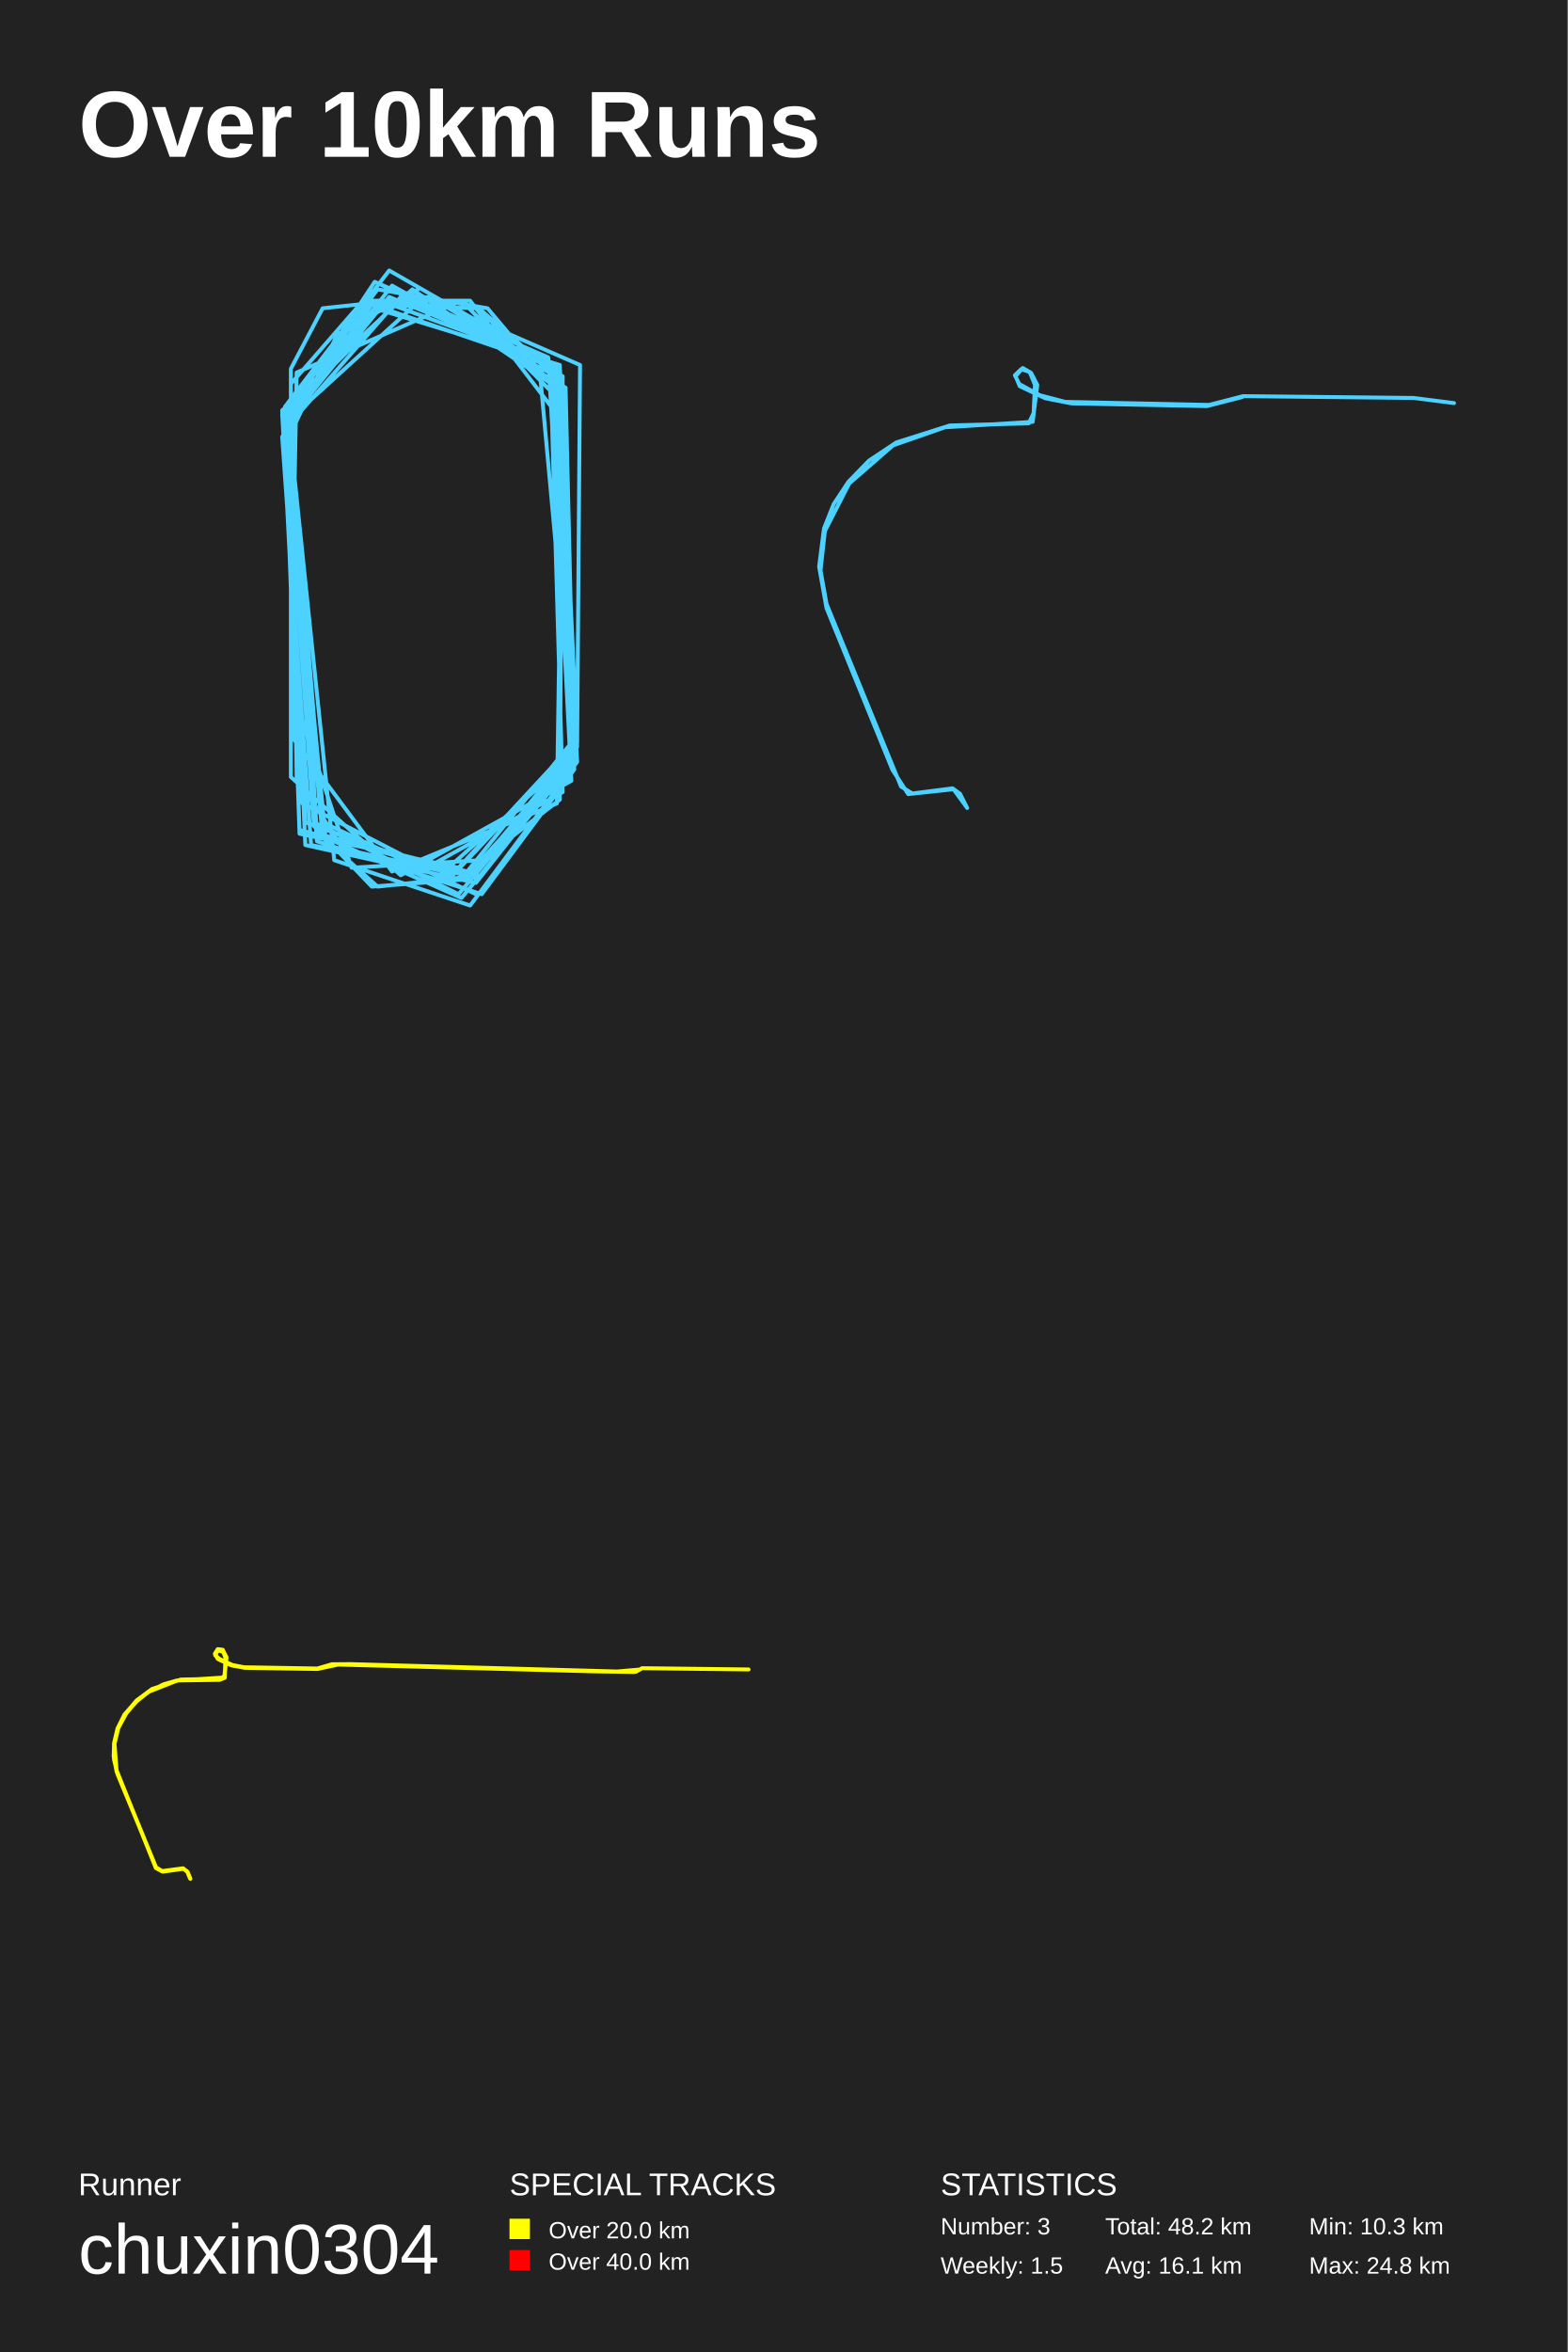
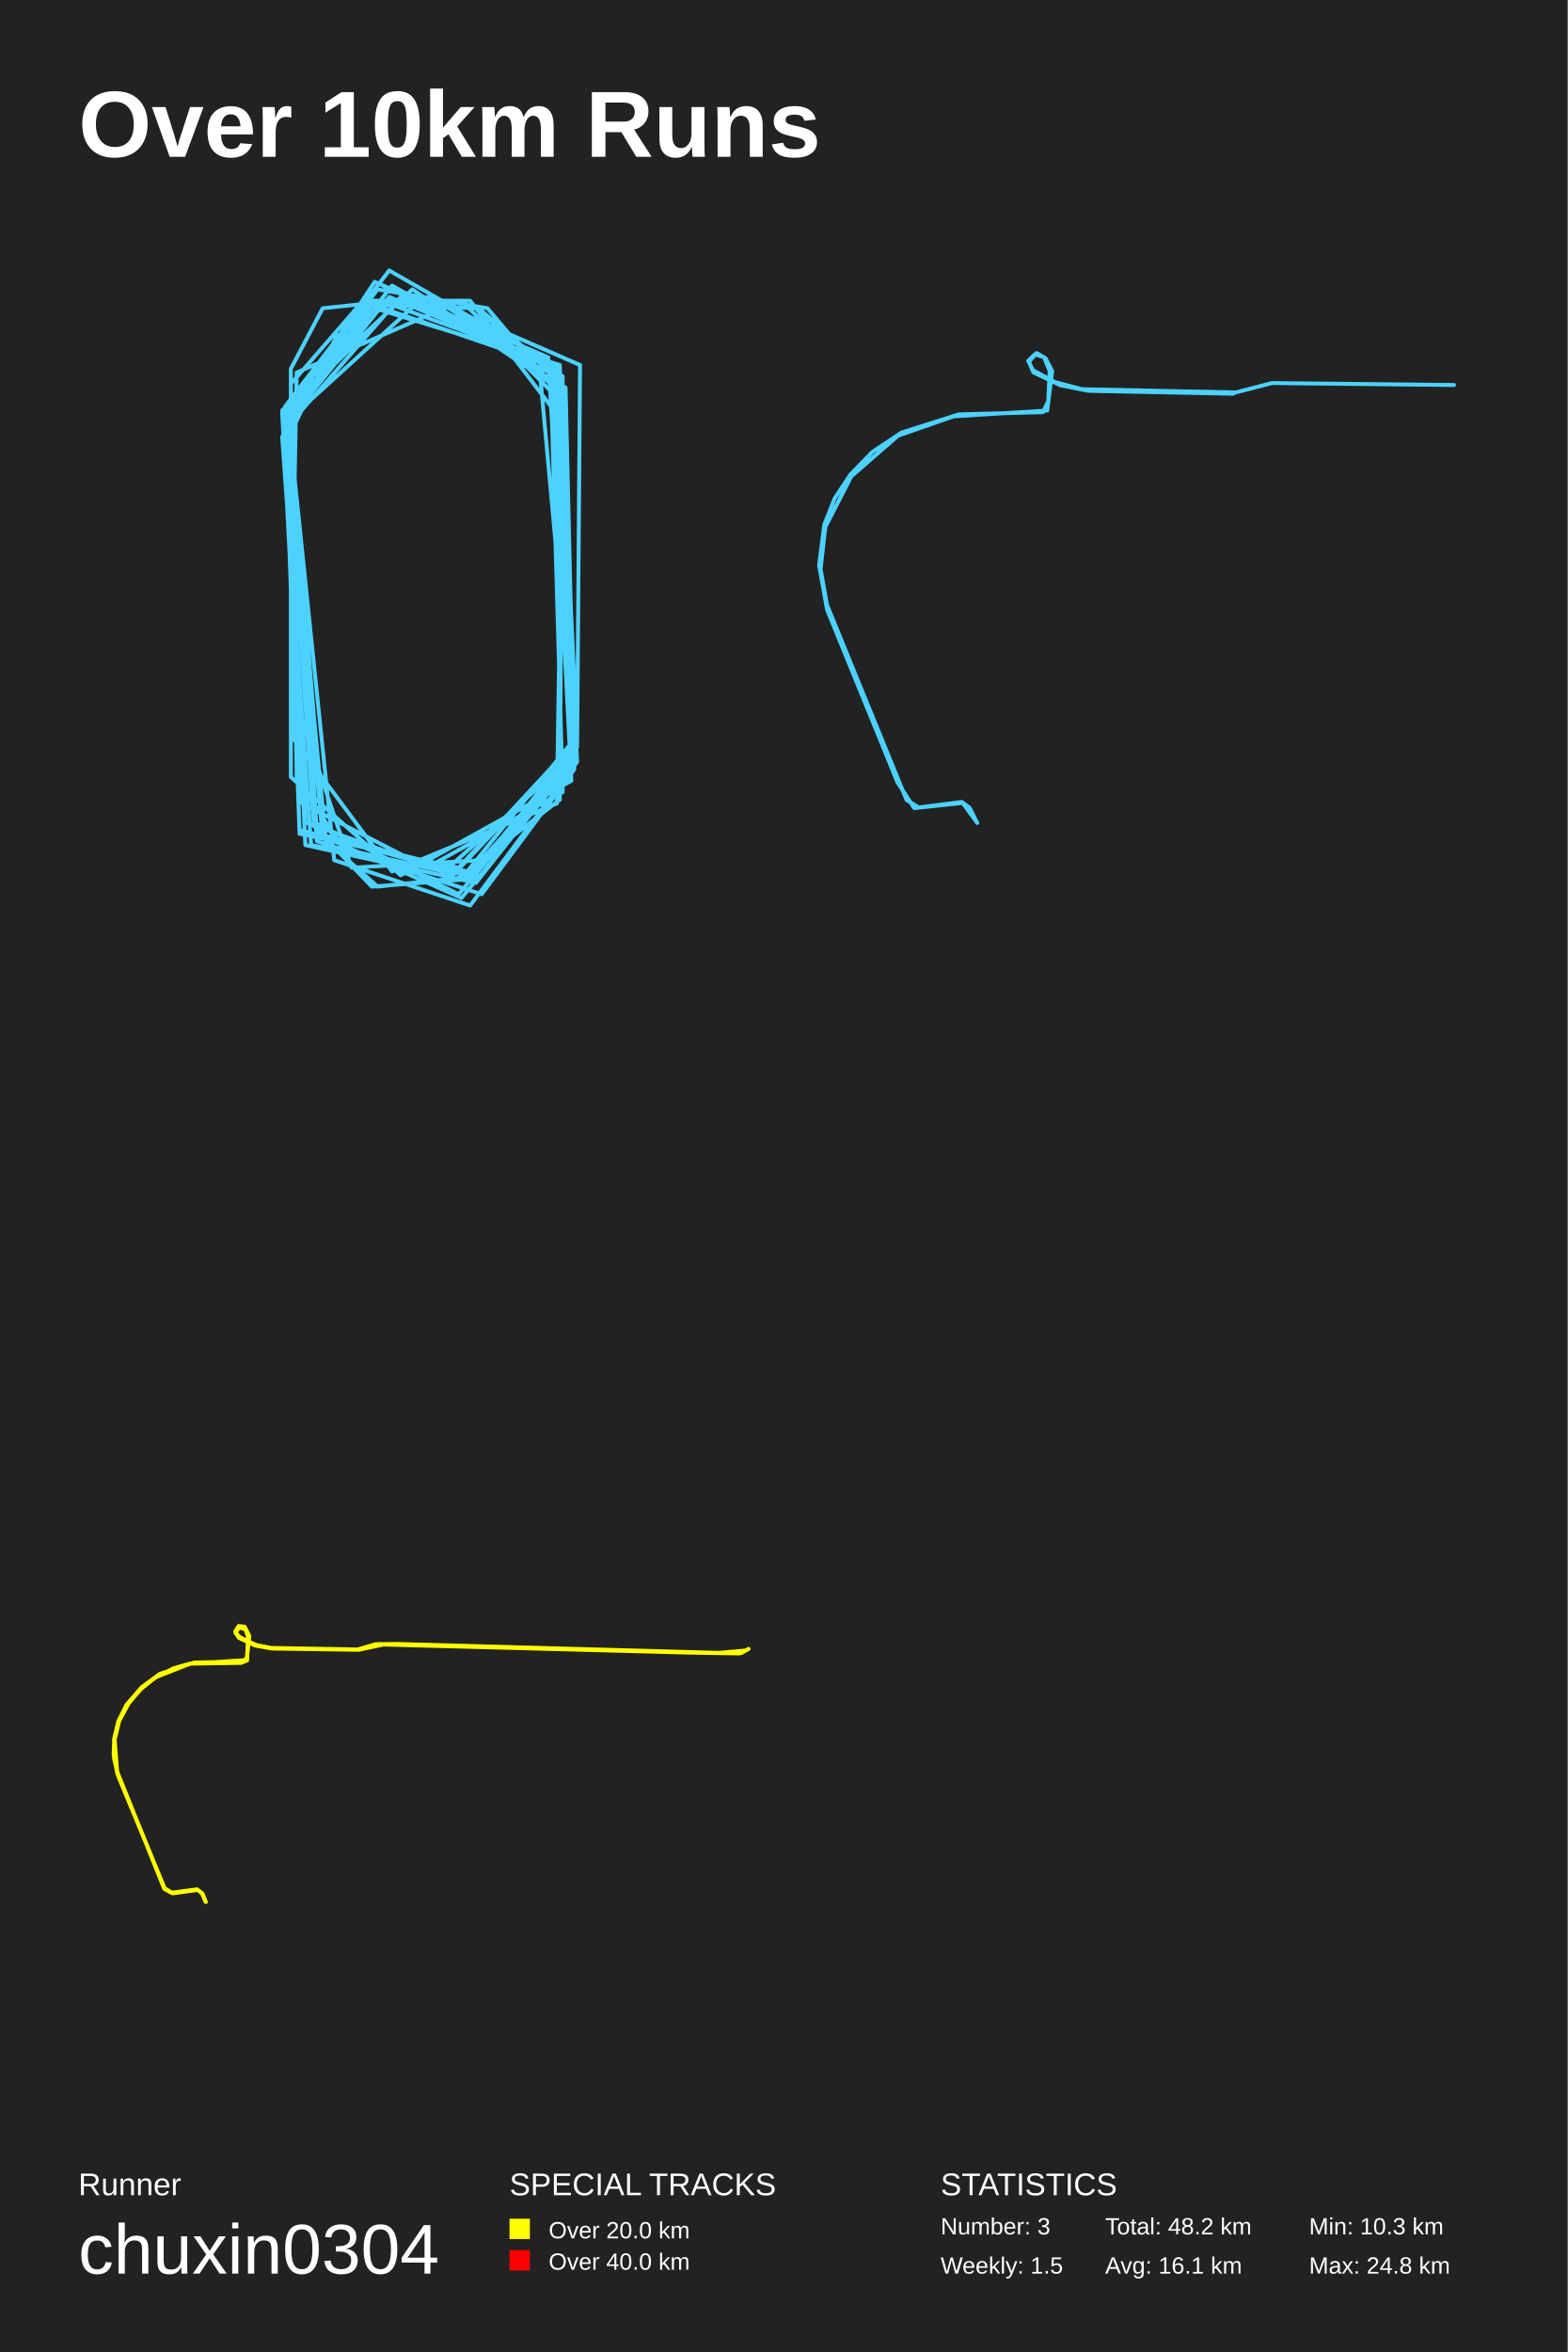
<svg xmlns="http://www.w3.org/2000/svg" baseProfile="full" height="300mm" version="1.1" viewBox="0,0,200,300" width="200mm">
  <defs />
  <rect fill="#222222" height="300" width="200" x="0" y="0" />
  <text fill="#FFFFFF" style="font-size:12px; font-family:Arial; font-weight:bold;" x="10" y="20">Over 10km Runs</text>
  <text fill="#FFFFFF" style="font-size:4px; font-family:Arial" x="10" y="280">Runner</text>
  <text fill="#FFFFFF" style="font-size:9px; font-family:Arial" x="10" y="290">chuxin0304</text>
  <text fill="#FFFFFF" style="font-size:4px; font-family:Arial" x="65" y="280">SPECIAL TRACKS</text>
  <rect fill="yellow" height="2.6" width="2.6" x="65" y="283" />
  <text fill="#FFFFFF" style="font-size:3px; font-family:Arial" x="70" y="285.5">Over 20.0 km</text>
  <rect fill="red" height="2.6" width="2.6" x="65" y="287" />
  <text fill="#FFFFFF" style="font-size:3px; font-family:Arial" x="70" y="289.5">Over 40.0 km</text>
  <text fill="#FFFFFF" style="font-size:4px; font-family:Arial" x="120" y="280">STATISTICS</text>
  <text fill="#FFFFFF" style="font-size:3px; font-family:Arial" x="120" y="285">Number: 3</text>
  <text fill="#FFFFFF" style="font-size:3px; font-family:Arial" x="120" y="290">Weekly: 1.5</text>
  <text fill="#FFFFFF" style="font-size:3px; font-family:Arial" x="141" y="285">Total: 48.2 km</text>
  <text fill="#FFFFFF" style="font-size:3px; font-family:Arial" x="141" y="290">Avg: 16.1 km</text>
  <text fill="#FFFFFF" style="font-size:3px; font-family:Arial" x="167" y="285">Min: 10.3 km</text>
  <text fill="#FFFFFF" style="font-size:3px; font-family:Arial" x="167" y="290">Max: 24.8 km</text>
-   <polyline fill="none" opacity="1" points="53.34,36.911 43.01,42.697 37.107,55.232 37.476,94.286 50.019,111.161 71.048,102.482 71.786,53.786 59.981,38.357 46.33,38.357 37.107,48.964 37.845,99.107 43.748,108.268 56.66,111.161 72.893,96.697 71.786,49.929 52.602,36.911 36,52.339 38.583,102.482 54.447,110.679 71.786,101.036 70.311,49.929 58.874,38.357 37.845,47.518 37.107,87.536 44.854,110.679 61.456,109.714 71.417,102 71.786,48 54.816,37.875 41.165,39.321 37.107,47.036 37.107,99.107 51.126,111.643 72.893,99.589 70.311,48.964 62.194,39.321 48.175,36.911 36,52.822 38.952,104.893 57.767,111.643 73.262,95.25 68.835,47.036 50.019,36.429 36.369,53.786 38.214,106.339 58.505,110.679 73.262,94.768 71.048,48 51.126,37.875 36.369,54.75 38.214,105.857 59.981,111.643 73.262,95.732 71.048,48 61.087,39.321 46.33,38.839 36,55.714 39.689,107.786 59.612,111.643 73.262,96.697 72.155,49.447 51.864,37.393 36.738,52.339 40.427,106.339 59.612,111.161 73.262,94.286 70.68,46.554 49.651,37.875 36.369,54.268 40.058,105.375 47.437,113.089 59.981,112.125 73.631,94.768 74,46.554 54.078,37.875 37.107,53.304 40.427,106.339 61.087,112.125 73.631,95.25 71.417,46.554 47.806,39.321 36.369,53.786 41.165,106.822 48.175,113.089 61.456,111.643 73.631,94.768 71.417,47.036 47.806,35.946 36.738,52.822 42.641,109.714 59.981,115.5 73.631,97.179 71.048,46.554 48.544,38.357 37.107,52.339 40.058,104.893 58.505,114.054 73.262,96.697 71.417,47.036 47.437,38.839 36.369,53.786 40.427,107.304 61.456,114.054 73.262,98.143 70.311,47.518 60.718,39.321 47.068,38.839 36.369,51.857 38.952,107.786 60.718,112.607 72.893,97.179 69.942,45.589 47.806,35.946 36.369,53.304 41.534,106.822 58.874,114.536 73.262,97.179 70.68,46.554 49.651,34.5 36.738,51.375 41.165,104.893 60.718,114.054" stroke="#4DD2FF" stroke-dasharray="none" stroke-linecap="round" stroke-linejoin="round" stroke-width="0.5" />
-   <polyline fill="none" opacity="1" points="185.5,51.415 180.334,50.759 158.579,50.528 154.269,51.646 135.908,51.26 132.661,50.412 130.034,48.985 129.473,47.866 130.27,47.094 131.362,47.442 132.041,49.1 131.864,52.688 131.244,53.999 121.178,54.269 114.359,56.429 110.876,58.744 108.249,61.444 106.36,64.298 105.12,67.422 104.5,72.282 105.445,77.566 113.858,98.2 115.865,101.286 121.651,100.669 123.392,103.06 122.477,101.247 121.532,100.553 116.396,101.209 114.95,100.322 105.445,77.026 104.677,72.745 105.238,67.731 108.337,61.675 113.917,56.815 120.558,54.501 131.746,53.806 132.336,49.1 131.539,47.557 130.477,46.94 129.562,47.982 130.093,49.255 133.34,50.798 136.676,51.453 153.974,51.8 158.49,50.643" stroke="#4DD2FF" stroke-dasharray="none" stroke-linecap="round" stroke-linejoin="round" stroke-width="0.5" />
-   <polyline fill="none" opacity="1" points="40.368,212.82 31.13,212.659 29.67,212.378 28.087,211.675 27.457,211.133 27.78,210.51 28.487,210.691 28.809,211.595 28.656,213.664 28.302,214.125 23.076,214.226 19.403,215.431 17.497,216.837 15.868,218.705 14.992,220.472 14.561,222.3 14.5,224.007 14.884,225.995 19.91,238.185 20.802,238.727 23.415,238.365 23.891,238.747 24.245,239.61 23.906,238.727 23.353,238.305 20.633,238.666 19.91,238.205 14.93,226.035 14.561,224.187 14.623,222.239 15.053,220.492 16.191,218.383 17.712,216.716 19.249,215.612 22.661,214.346 28.61,213.965 28.886,211.374 28.394,210.55 27.81,210.49 27.457,211.053 27.78,211.595 29.455,212.398 31.253,212.74 40.506,212.88 43.134,212.318 75.796,213.182 80.929,213.262 81.498,212.961 78.731,213.202 44.656,212.258 42.335,212.278 40.414,212.84 31.13,212.679 29.455,212.338 27.749,211.454 27.411,210.932 27.78,210.35 28.425,210.43 28.763,211.334 28.671,214.005 28.026,214.266 22.631,214.346 18.957,215.792 17.39,216.937 15.868,218.745 15.038,220.392 14.546,222.36 14.546,224.428 15.007,226.336 19.926,238.225 20.786,238.727 23.384,238.345 23.937,238.767 24.291,239.65 23.876,238.727 23.353,238.325 20.694,238.707 19.88,238.265 14.869,225.794 14.608,222.42 15.099,220.392 15.929,218.765 17.297,217.118 18.957,215.792 20.894,214.828 22.585,214.346 28.625,213.985 28.902,211.394 28.456,210.53 27.826,210.45 27.472,211.053 28.01,211.715 29.67,212.458 31.499,212.74 40.568,212.86 42.765,212.278 79.039,213.222 81.144,213.222 81.913,212.78 95.5,212.94" stroke="yellow" stroke-dasharray="none" stroke-linecap="round" stroke-linejoin="round" stroke-width="0.5" />
+   <polyline fill="none" opacity="1" points="43.01,42.697 37.107,55.232 37.476,94.286 50.019,111.161 71.048,102.482 71.786,53.786 59.981,38.357 46.33,38.357 37.107,48.964 37.845,99.107 43.748,108.268 56.66,111.161 72.893,96.697 71.786,49.929 52.602,36.911 36,52.339 38.583,102.482 54.447,110.679 71.786,101.036 70.311,49.929 58.874,38.357 37.845,47.518 37.107,87.536 44.854,110.679 61.456,109.714 71.417,102 71.786,48 54.816,37.875 41.165,39.321 37.107,47.036 37.107,99.107 51.126,111.643 72.893,99.589 70.311,48.964 62.194,39.321 48.175,36.911 36,52.822 38.952,104.893 57.767,111.643 73.262,95.25 68.835,47.036 50.019,36.429 36.369,53.786 38.214,106.339 58.505,110.679 73.262,94.768 71.048,48 51.126,37.875 36.369,54.75 38.214,105.857 59.981,111.643 73.262,95.732 71.048,48 61.087,39.321 46.33,38.839 36,55.714 39.689,107.786 59.612,111.643 73.262,96.697 72.155,49.447 51.864,37.393 36.738,52.339 40.427,106.339 59.612,111.161 73.262,94.286 70.68,46.554 49.651,37.875 36.369,54.268 40.058,105.375 47.437,113.089 59.981,112.125 73.631,94.768 74,46.554 54.078,37.875 37.107,53.304 40.427,106.339 61.087,112.125 73.631,95.25 71.417,46.554 47.806,39.321 36.369,53.786 41.165,106.822 48.175,113.089 61.456,111.643 73.631,94.768 71.417,47.036 47.806,35.946 36.738,52.822 42.641,109.714 59.981,115.5 73.631,97.179 71.048,46.554 48.544,38.357 37.107,52.339 40.058,104.893 58.505,114.054 73.262,96.697 71.417,47.036 47.437,38.839 36.369,53.786 40.427,107.304 61.456,114.054 73.262,98.143 70.311,47.518 60.718,39.321 47.068,38.839 36.369,51.857 38.952,107.786 60.718,112.607 72.893,97.179 69.942,45.589 47.806,35.946 36.369,53.304 41.534,106.822 58.874,114.536 73.262,97.179 70.68,46.554 49.651,34.5 36.738,51.375 41.165,104.893" stroke="#4DD2FF" stroke-dasharray="none" stroke-linecap="round" stroke-linejoin="round" stroke-width="0.5" />
+   <polyline fill="none" opacity="1" points="185.5,49.108 162.263,48.86 157.659,50.055 138.048,49.643 134.579,48.737 131.773,47.212 131.174,46.018 132.025,45.194 133.192,45.564 133.917,47.336 133.728,51.168 133.066,52.569 122.314,52.857 115.031,55.164 111.31,57.636 108.504,60.52 106.486,63.569 105.162,66.906 104.5,72.097 105.509,77.741 114.495,99.781 116.639,103.076 122.819,102.417 124.679,104.971 123.702,103.035 122.693,102.294 117.207,102.994 115.662,102.047 105.509,77.164 104.689,72.592 105.288,67.236 108.599,60.767 114.558,55.576 121.652,53.104 133.602,52.363 134.233,47.336 133.381,45.688 132.246,45.029 131.269,46.141 131.836,47.501 135.305,49.149 138.867,49.849 157.344,50.22" stroke="#4DD2FF" stroke-dasharray="none" stroke-linecap="round" stroke-linejoin="round" stroke-width="0.5" />
+   <polyline fill="none" opacity="1" points="34.482,210.172 32.728,209.834 30.826,208.99 30.068,208.338 30.456,207.59 31.306,207.807 31.694,208.893 31.509,211.379 31.084,211.934 24.805,212.054 20.391,213.502 18.101,215.192 16.144,217.436 15.091,219.559 14.574,221.755 14.5,223.806 14.962,226.195 21.001,240.842 22.072,241.493 25.211,241.059 25.784,241.517 26.209,242.555 25.802,241.493 25.137,240.987 21.869,241.421 21.001,240.866 15.017,226.244 14.574,224.024 14.648,221.683 15.165,219.584 16.531,217.05 18.36,215.047 20.207,213.72 24.306,212.199 31.453,211.741 31.786,208.628 31.195,207.638 30.493,207.566 30.068,208.241 30.456,208.893 32.469,209.858 34.63,210.269 45.748,210.437 48.906,209.762 88.15,210.799 94.318,210.896 95.001,210.534 91.677,210.824 50.734,209.689 47.945,209.714 45.637,210.389 34.482,210.196 32.469,209.786 30.419,208.724 30.013,208.097 30.456,207.397 31.232,207.493 31.638,208.579 31.527,211.789 30.752,212.103 24.269,212.199 19.856,213.937 17.972,215.312 16.144,217.484 15.146,219.463 14.555,221.828 14.555,224.313 15.109,226.606 21.019,240.89 22.053,241.493 25.174,241.035 25.839,241.542 26.264,242.603 25.765,241.493 25.137,241.011 21.943,241.469 20.964,240.938 14.943,225.954 14.629,221.9 15.22,219.463 16.218,217.508 17.861,215.529 19.856,213.937 22.183,212.778 24.214,212.199 31.472,211.765 31.804,208.652 31.269,207.614 30.512,207.517 30.087,208.241 30.733,209.038 32.728,209.931 34.925,210.269 45.821,210.413 48.462,209.714 92.047,210.848 94.577,210.848 95.5,210.317" stroke="yellow" stroke-dasharray="none" stroke-linecap="round" stroke-linejoin="round" stroke-width="0.5" />
</svg>
